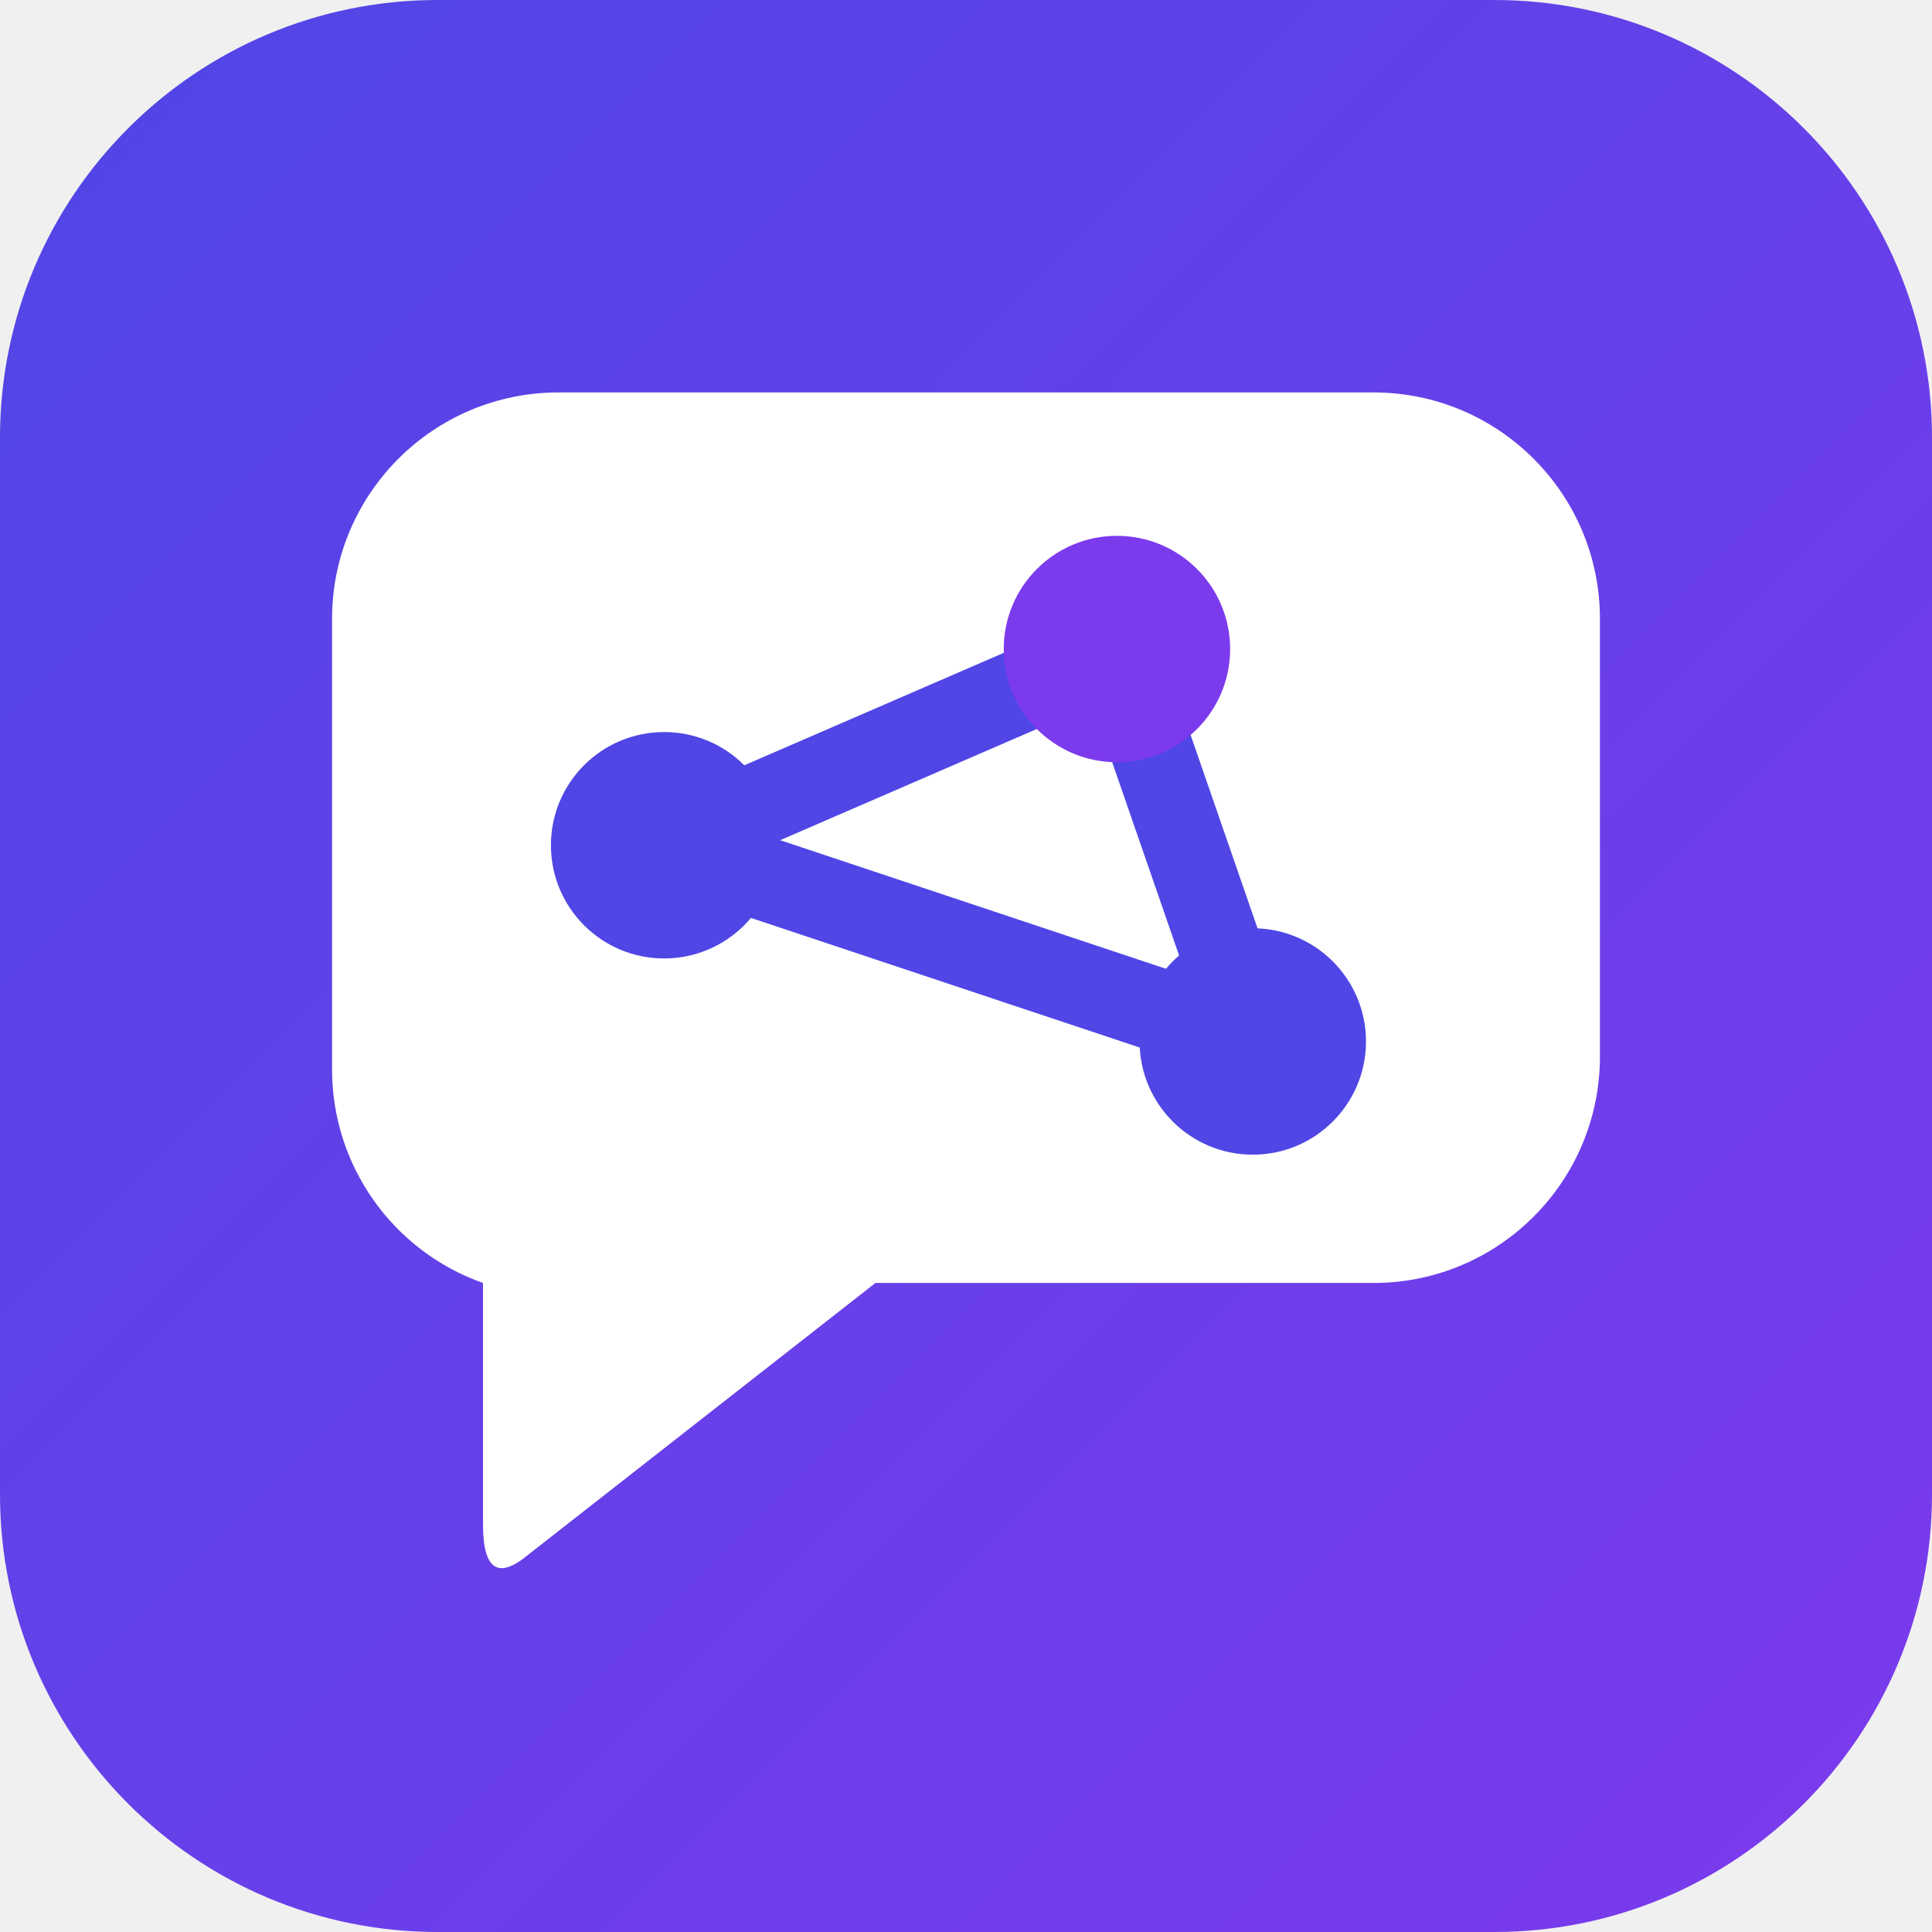
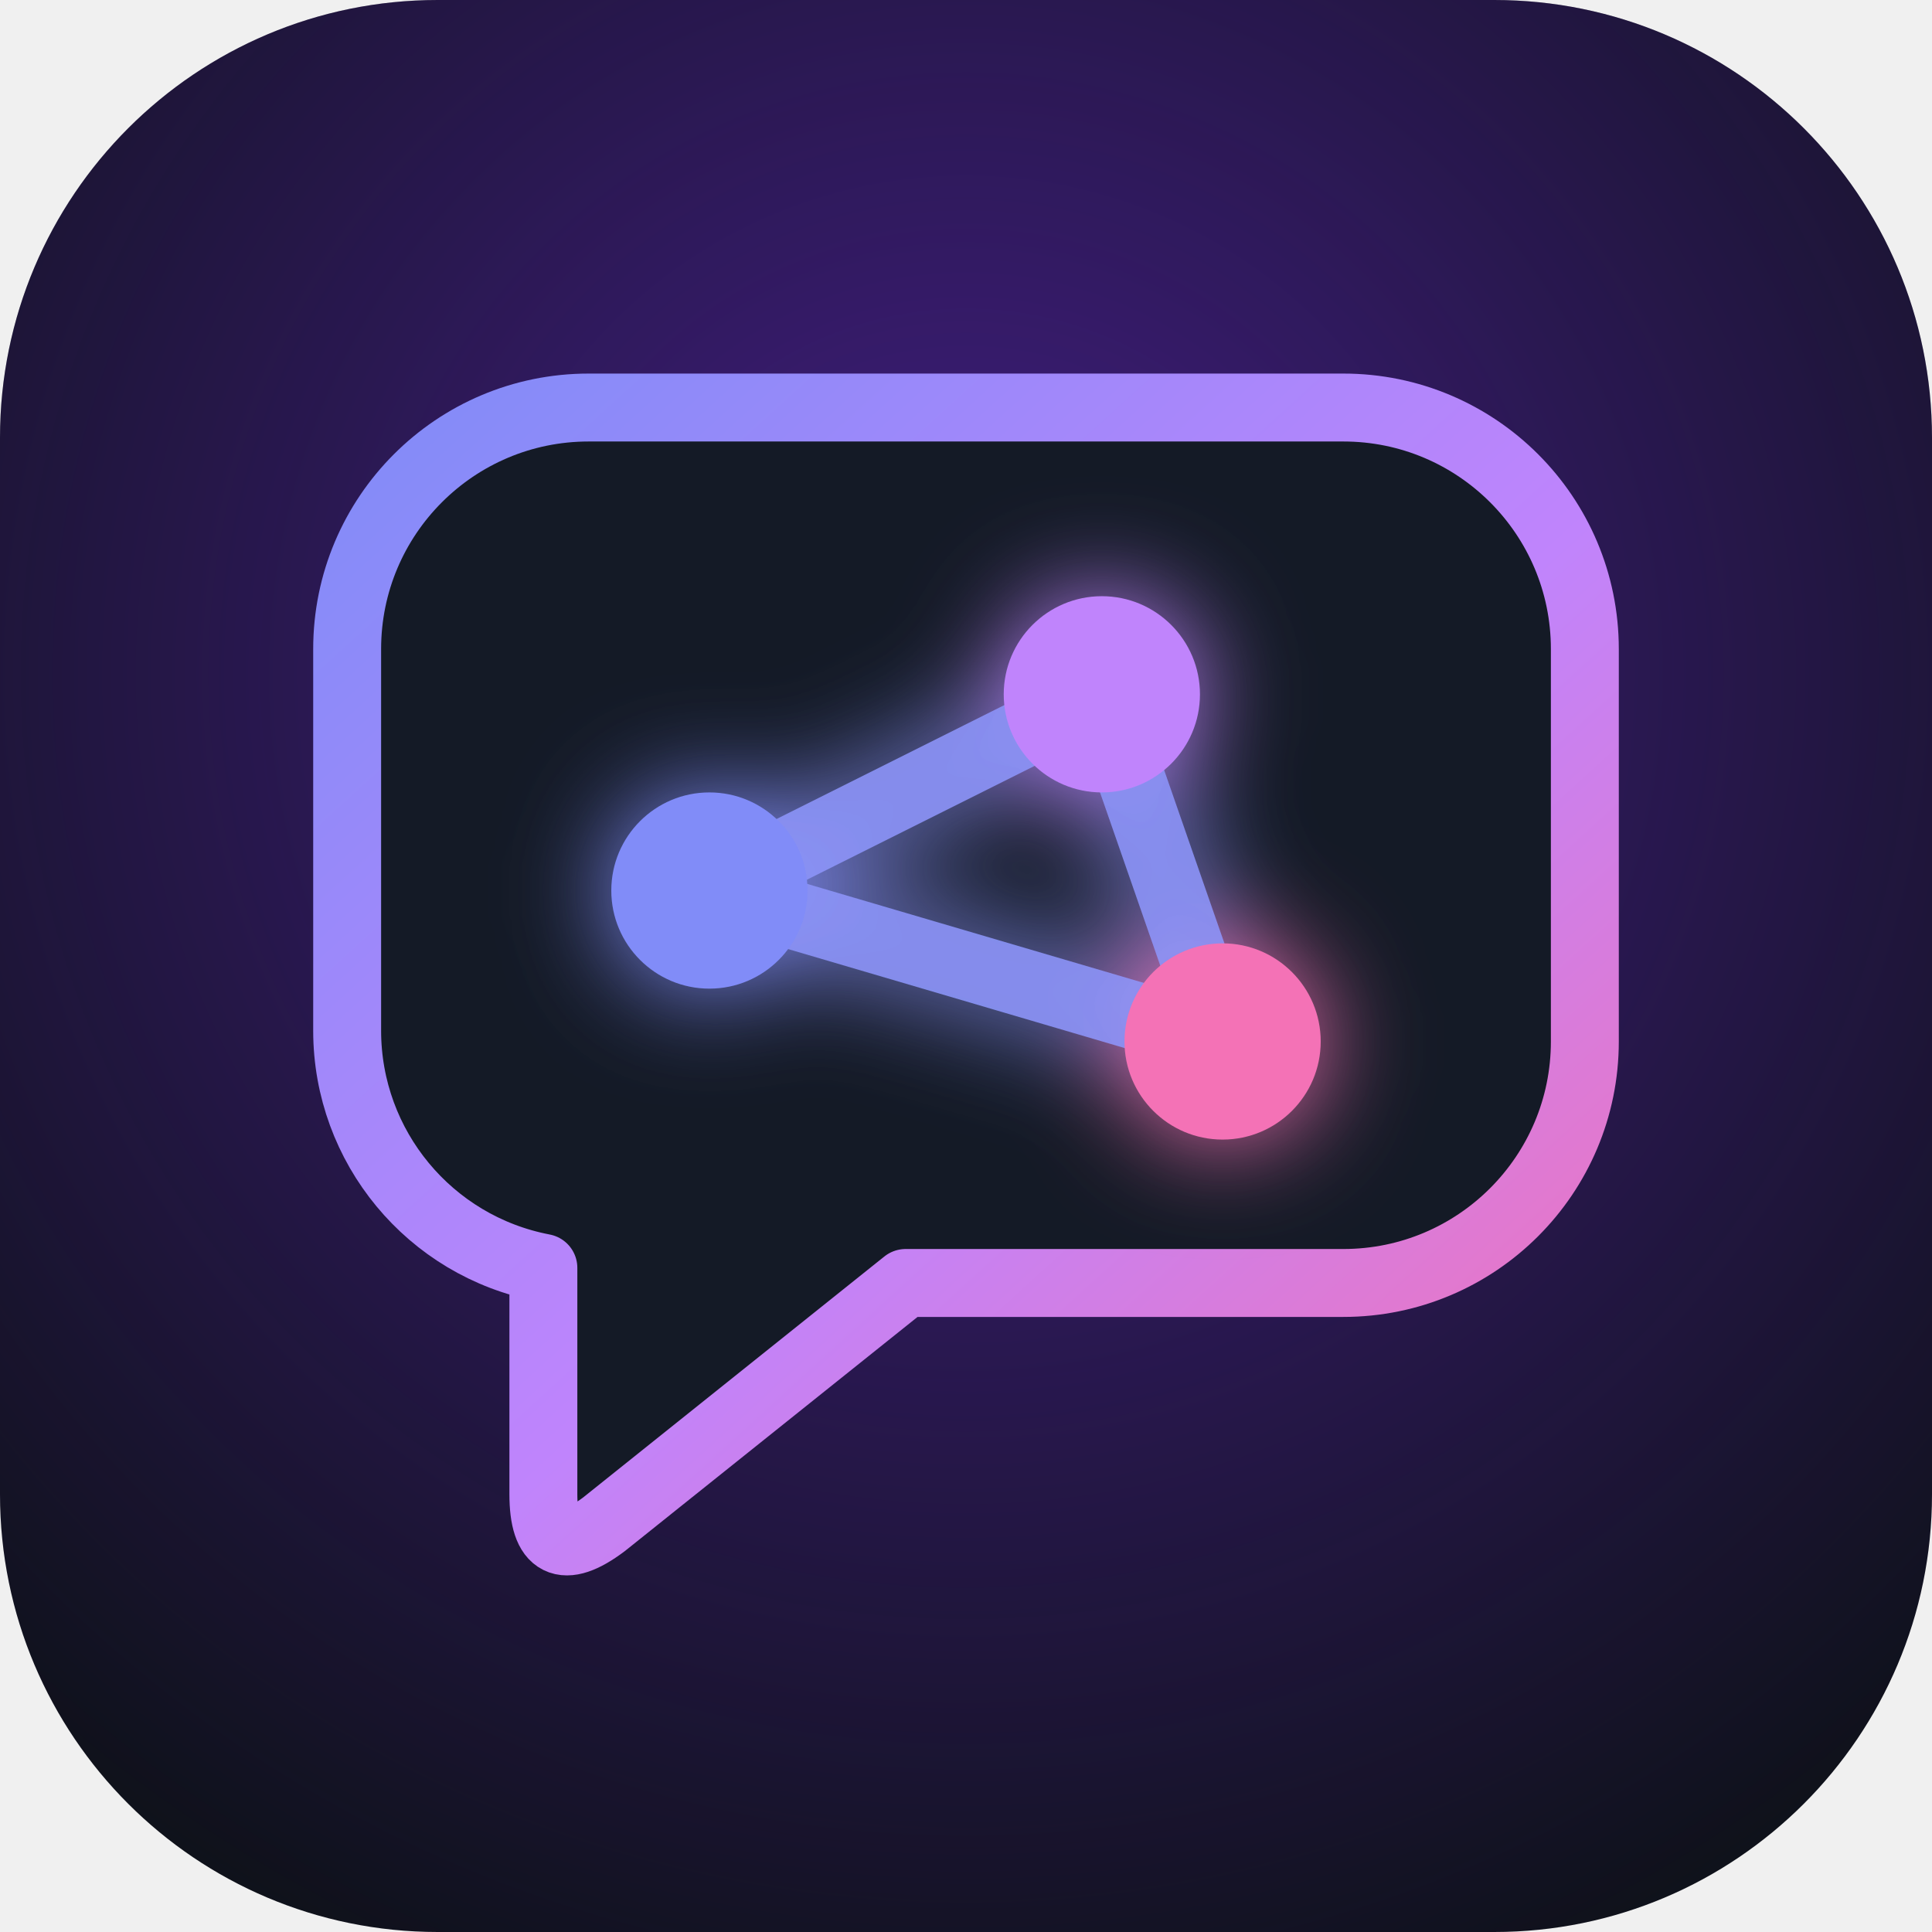
<svg xmlns="http://www.w3.org/2000/svg" width="256" height="256" viewBox="0 0 256 256">
  <defs>
-     <linearGradient id="bg" x1="0" y1="0" x2="1" y2="1">
-       <stop offset="0" stop-color="#4F46E5" />
-       <stop offset="1" stop-color="#7C3AED" />
+     <linearGradient id="stroke" x1="0" y1="0" x2="1" y2="1">
+       <stop offset="0" stop-color="#818CF8" />
+       <stop offset="0.55" stop-color="#C084FC" />
+       <stop offset="1" stop-color="#F472B6" />
    </linearGradient>
+     <radialGradient id="tint" cx="0.5" cy="0.35" r="0.75">
+       <stop offset="0" stop-color="#6D28D9" stop-opacity="0.55" />
+       <stop offset="1" stop-color="#6D28D9" stop-opacity="0" />
+     </radialGradient>
+     <filter id="glow" x="-60%" y="-60%" width="220%" height="220%">
+       <feGaussianBlur stdDeviation="7" result="b" />
+       <feMerge>
+         <feMergeNode in="b" />
+         <feMergeNode in="SourceGraphic" />
+       </feMerge>
+     </filter>
  </defs>
-   <rect x="0" y="0" width="256" height="256" rx="58" fill="url(#bg)" />
-   <path d="M74 52              h108              a30 30 0 0 1 30 30              v58              a30 30 0 0 1 -30 30              h-66              l-46 36              q-6 5 -6 -4              v-32              a30 30 0 0 1 -20 -28.3              v-59.7              a30 30 0 0 1 30 -30              z" fill="#ffffff" />
-   <g stroke="#4F46E5" stroke-width="11" stroke-linecap="round">
-     <line x1="88" y1="112" x2="148" y2="86" />
-     <line x1="88" y1="112" x2="166" y2="138" />
-     <line x1="148" y1="86" x2="166" y2="138" />
+   <rect width="256" height="256" rx="58" fill="#0D1117" />
+   <rect width="256" height="256" rx="58" fill="url(#tint)" />
+   <path d="M78 54 h100 a32 32 0 0 1 32 32 v52 a32 32 0 0 1 -32 32 h-58 l-40 32 q-8 6 -8 -4 v-30 a32 32 0 0 1 -26 -31.4 v-50.6 a32 32 0 0 1 32 -32 z" fill="#141A26" stroke="url(#stroke)" stroke-width="9" stroke-linejoin="round" />
+   <g filter="url(#glow)">
+     <g stroke="#8B93F8" stroke-width="9" stroke-linecap="round" opacity="0.9">
+       <line x1="94" y1="118" x2="146" y2="92" />
+       <line x1="94" y1="118" x2="162" y2="138" />
+       <line x1="146" y1="92" x2="162" y2="138" />
+     </g>
+     <circle cx="94" cy="118" r="13" fill="#818CF8" />
+     <circle cx="146" cy="92" r="13" fill="#C084FC" />
+     <circle cx="162" cy="138" r="13" fill="#F472B6" />
  </g>
-   <circle cx="88" cy="112" r="15" fill="#4F46E5" />
-   <circle cx="148" cy="86" r="15" fill="#7C3AED" />
-   <circle cx="166" cy="138" r="15" fill="#4F46E5" />
</svg>
